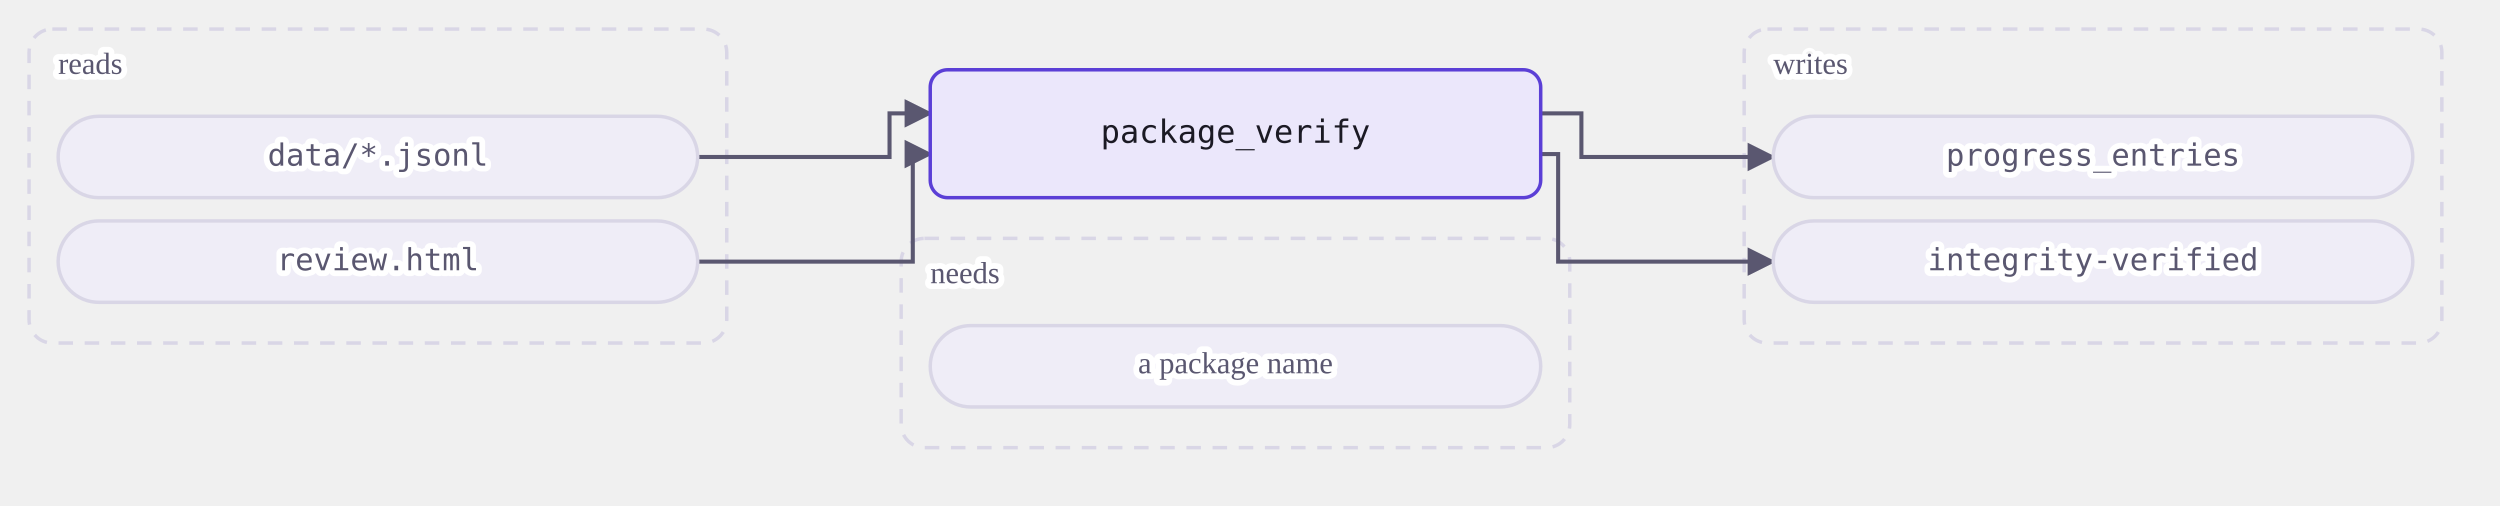
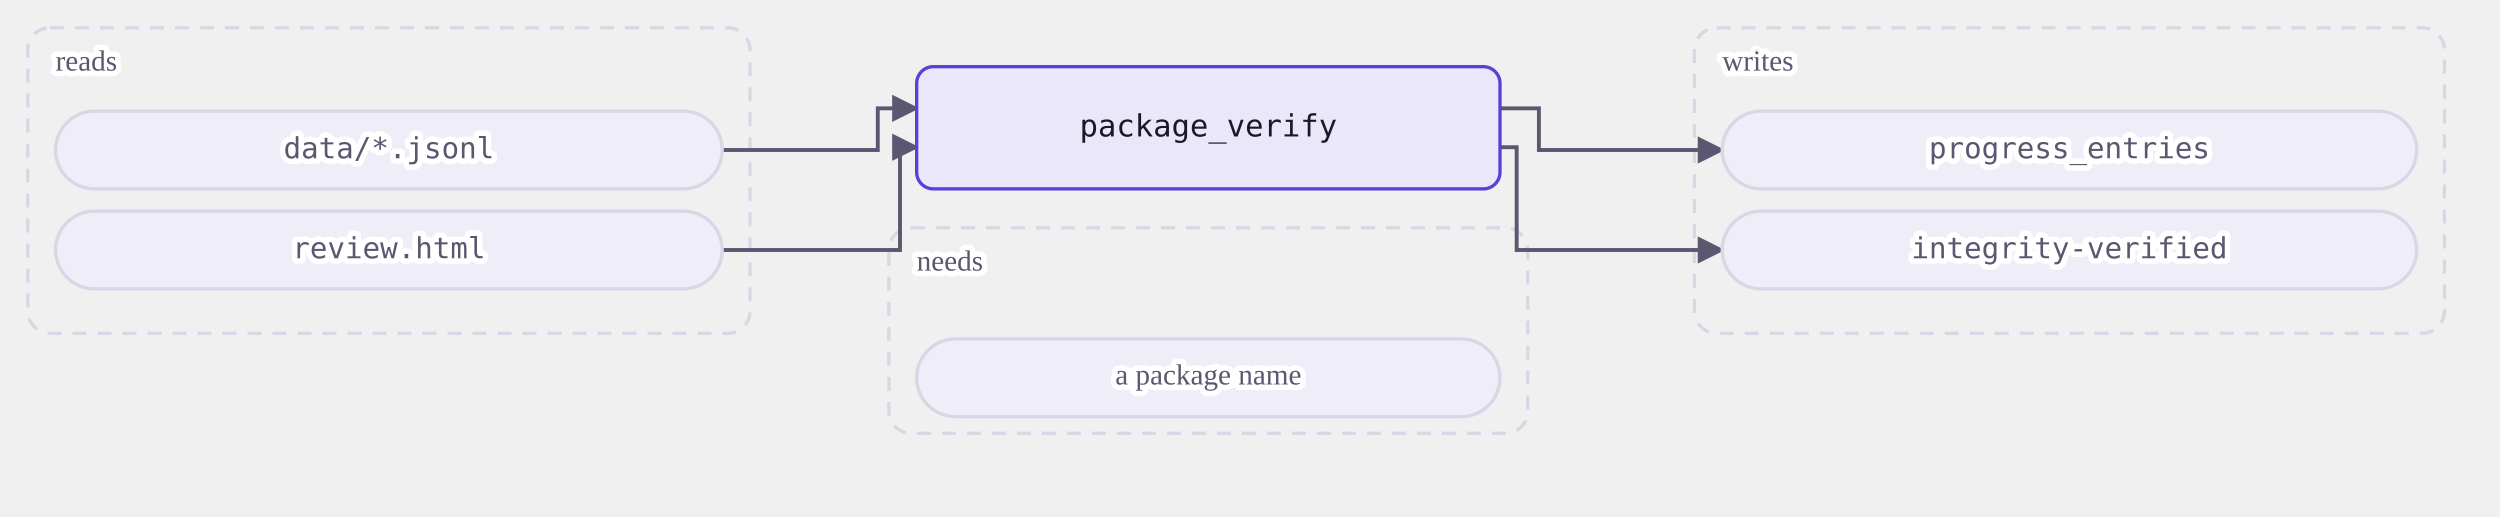
- <svg xmlns="http://www.w3.org/2000/svg" class="dia" lang="en" viewBox="0 0 860 174" width="860" height="174" role="img" aria-label="What the tool needs before it runs, what it reads, and what it writes. Every claim is pinned to a line of the server.">
+ <svg xmlns="http://www.w3.org/2000/svg" class="dia" lang="en" viewBox="0 0 900 186" width="900" height="186" role="img" aria-label="What the tool needs before it runs, what it reads, and what it writes. Every claim is pinned to a line of the server.">
  <style>svg{font-family:Georgia, "Times New Roman", serif;color:#1b1a24;direction:ltr}text{fill:currentColor}.box{fill:#efedf7;stroke:#d9d6e6;stroke-width:1.2}.box.acc{fill:#ebe7fb;stroke:#5b3fd6}.box.good{fill:#e0efe6;stroke:#1f8a4c}.box.bad{fill:#f8e7e7;stroke:#c23b36}.box.warn{fill:#f3ebdd;stroke:#a8700f}.box.frame{fill:none;stroke:#d9d6e6;stroke-dasharray:5 4}.frame .lbl{fill:#5a5770}.edge{fill:none;stroke:#5a5770;stroke-width:1.4}.edge.acc{stroke:#5b3fd6;stroke-width:1.8}.edge.loop{stroke-dasharray:4 3}.lbl{font-size:12px}.lbl.small{font-size:10.5px;fill:#5a5770;paint-order:stroke fill;stroke:#ffffff;stroke-width:4px;stroke-linejoin:round}.lbl.strong{font-weight:600;font-size:13px}.num{font-family:Consolas, Menlo, monospace;font-size:11px;direction:ltr;unicode-bidi:isolate}.arrow{fill:#5a5770}.arrow.acc{fill:#5b3fd6}</style>
  <defs>
    <marker id="ar-fx-package_verify-en" viewBox="0 0 10 10" refX="9" refY="5" markerWidth="7" markerHeight="7" orient="auto-start-reverse">
      <path d="M0 0L10 5L0 10z" class="arrow" />
    </marker>
    <marker id="ara-fx-package_verify-en" viewBox="0 0 10 10" refX="9" refY="5" markerWidth="7" markerHeight="7" orient="auto-start-reverse">
      <path d="M0 0L10 5L0 10z" class="arrow acc" />
    </marker>
  </defs>
  <g class="frame">
-     <rect class="box frame" x="10.0" y="10" width="240" height="108" rx="8" />
+     <rect class="box frame" x="10.0" y="10" width="260" height="110" rx="8" />
    <text class="lbl small" x="20.0" y="23.0" text-anchor="start" dominant-baseline="middle">reads</text>
  </g>
  <g class="frame">
-     <rect class="box frame" x="600.0" y="10" width="240" height="108" rx="8" />
-     <text class="lbl small" x="610.0" y="23.0" text-anchor="start" dominant-baseline="middle">writes</text>
+     <rect class="box frame" x="610.0" y="10" width="270" height="110" rx="8" />
+     <text class="lbl small" x="620.0" y="23.0" text-anchor="start" dominant-baseline="middle">writes</text>
  </g>
  <g class="frame">
-     <rect class="box frame" x="310.0" y="82" width="230" height="72" rx="8" />
-     <text class="lbl small" x="320.0" y="95.0" text-anchor="start" dominant-baseline="middle">needs</text>
+     <rect class="box frame" x="320.0" y="82" width="230" height="74" rx="8" />
+     <text class="lbl small" x="330.0" y="95.0" text-anchor="start" dominant-baseline="middle">needs</text>
  </g>
-   <path class="edge  draw" marker-end="url(#ar-fx-package_verify-en)" d="M240.0 54.0 L306.0 54.0 L306.0 39.0 L320.0 39.0" />
-   <path class="edge  draw" marker-end="url(#ar-fx-package_verify-en)" d="M240.0 90.0 L314.0 90.0 L314.0 53.0 L320.0 53.0" />
-   <path class="edge  draw" marker-end="url(#ar-fx-package_verify-en)" d="M530.0 39.0 L544.0 39.0 L544.0 54.0 L610.0 54.0" />
-   <path class="edge  draw" marker-end="url(#ar-fx-package_verify-en)" d="M530.0 53.0 L536.0 53.0 L536.0 90.0 L610.0 90.0" />
+   <path class="edge  draw" marker-end="url(#ar-fx-package_verify-en)" d="M260.0 54.0 L316.0 54.0 L316.0 39.0 L330.0 39.0" />
+   <path class="edge  draw" marker-end="url(#ar-fx-package_verify-en)" d="M260.0 90.0 L324.0 90.0 L324.0 53.0 L330.0 53.0" />
+   <path class="edge  draw" marker-end="url(#ar-fx-package_verify-en)" d="M540.0 39.0 L554.0 39.0 L554.0 54.0 L620.0 54.0" />
+   <path class="edge  draw" marker-end="url(#ar-fx-package_verify-en)" d="M540.0 53.0 L546.0 53.0 L546.0 90.0 L620.0 90.0" />
+   <g data-key="l0">
+     <rect class="box pill" x="20.0" y="40" width="240" height="28" rx="14.0" />
+     <text class="lbl num small" x="140.0" y="54.0" text-anchor="middle" dominant-baseline="middle" style="direction:ltr;unicode-bidi:isolate">data/*.jsonl</text>
+   </g>
+   <g data-key="l1">
+     <rect class="box pill" x="20.0" y="76" width="240" height="28" rx="14.0" />
+     <text class="lbl num small" x="140.0" y="90.0" text-anchor="middle" dominant-baseline="middle" style="direction:ltr;unicode-bidi:isolate">review.html</text>
+   </g>
  <g data-key="r0">
-     <rect class="box pill" x="20.0" y="40" width="220" height="28" rx="14.0" />
-     <text class="lbl num small" x="130.0" y="54.0" text-anchor="middle" dominant-baseline="middle" style="direction:ltr;unicode-bidi:isolate">data/*.jsonl</text>
+     <rect class="box pill" x="620.0" y="40" width="250" height="28" rx="14.0" />
+     <text class="lbl num small" x="745.0" y="54.0" text-anchor="middle" dominant-baseline="middle" style="direction:ltr;unicode-bidi:isolate">progress_entries</text>
  </g>
  <g data-key="r1">
-     <rect class="box pill" x="20.0" y="76" width="220" height="28" rx="14.0" />
-     <text class="lbl num small" x="130.0" y="90.0" text-anchor="middle" dominant-baseline="middle" style="direction:ltr;unicode-bidi:isolate">review.html</text>
+     <rect class="box pill" x="620.0" y="76" width="250" height="28" rx="14.0" />
+     <text class="lbl num small" x="745.0" y="90.0" text-anchor="middle" dominant-baseline="middle" style="direction:ltr;unicode-bidi:isolate">integrity-verified</text>
  </g>
-   <g data-key="w0">
-     <rect class="box pill" x="610.0" y="40" width="220" height="28" rx="14.0" />
-     <text class="lbl num small" x="720.0" y="54.0" text-anchor="middle" dominant-baseline="middle" style="direction:ltr;unicode-bidi:isolate">progress_entries</text>
+   <g data-key="hub">
+     <rect class="box acc strong" x="330.0" y="24" width="210" height="44" rx="6" />
+     <text class="lbl num" x="435.0" y="46.0" text-anchor="middle" dominant-baseline="middle" style="direction:ltr;unicode-bidi:isolate">package_verify</text>
  </g>
-   <g data-key="w1">
-     <rect class="box pill" x="610.0" y="76" width="220" height="28" rx="14.0" />
-     <text class="lbl num small" x="720.0" y="90.0" text-anchor="middle" dominant-baseline="middle" style="direction:ltr;unicode-bidi:isolate">integrity-verified</text>
-   </g>
-   <g data-key="tool">
-     <rect class="box acc strong" x="320.0" y="24" width="210" height="44" rx="6" />
-     <text class="lbl num" x="425.0" y="46.0" text-anchor="middle" dominant-baseline="middle" style="direction:ltr;unicode-bidi:isolate">package_verify</text>
-   </g>
-   <g data-key="n0">
-     <rect class="box pill" x="320.0" y="112" width="210" height="28" rx="14.0" />
-     <text class="lbl small" x="425.0" y="126.0" text-anchor="middle" dominant-baseline="middle">a package name</text>
+   <g data-key="b0">
+     <rect class="box pill" x="330.0" y="122" width="210" height="28" rx="14.0" />
+     <text class="lbl small" x="435.0" y="136.0" text-anchor="middle" dominant-baseline="middle">a package name</text>
  </g>
</svg>
